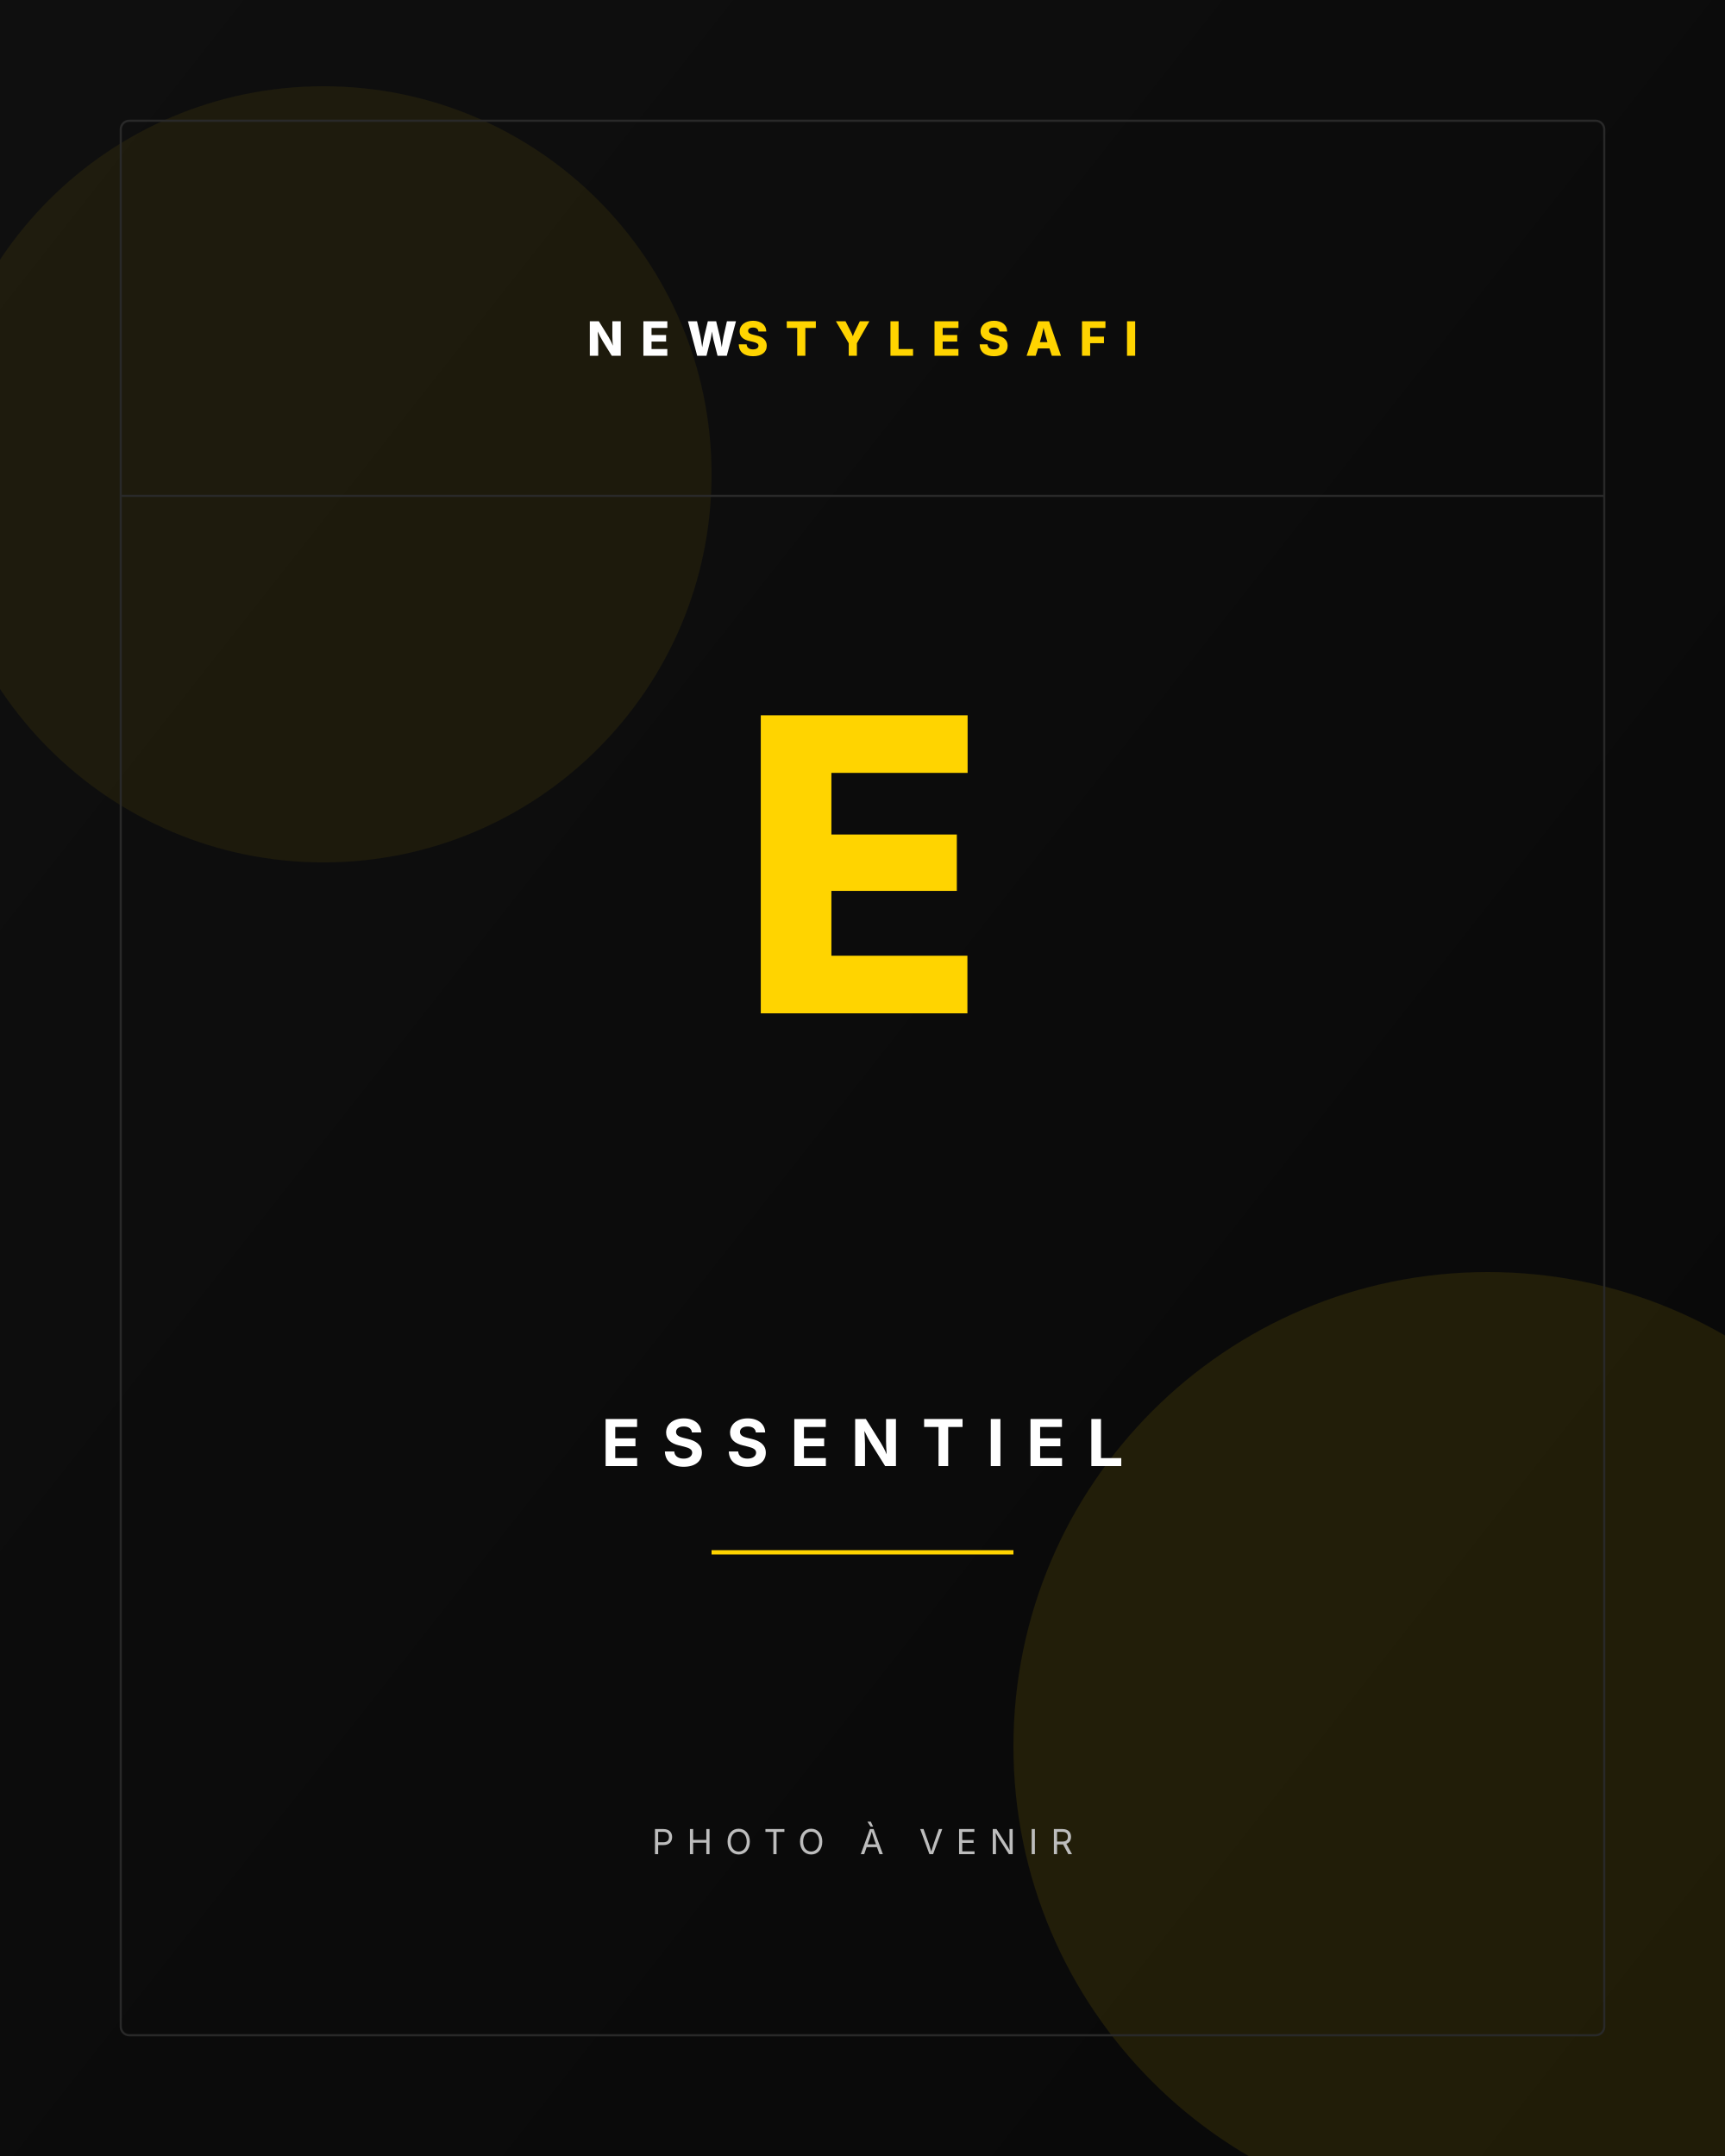
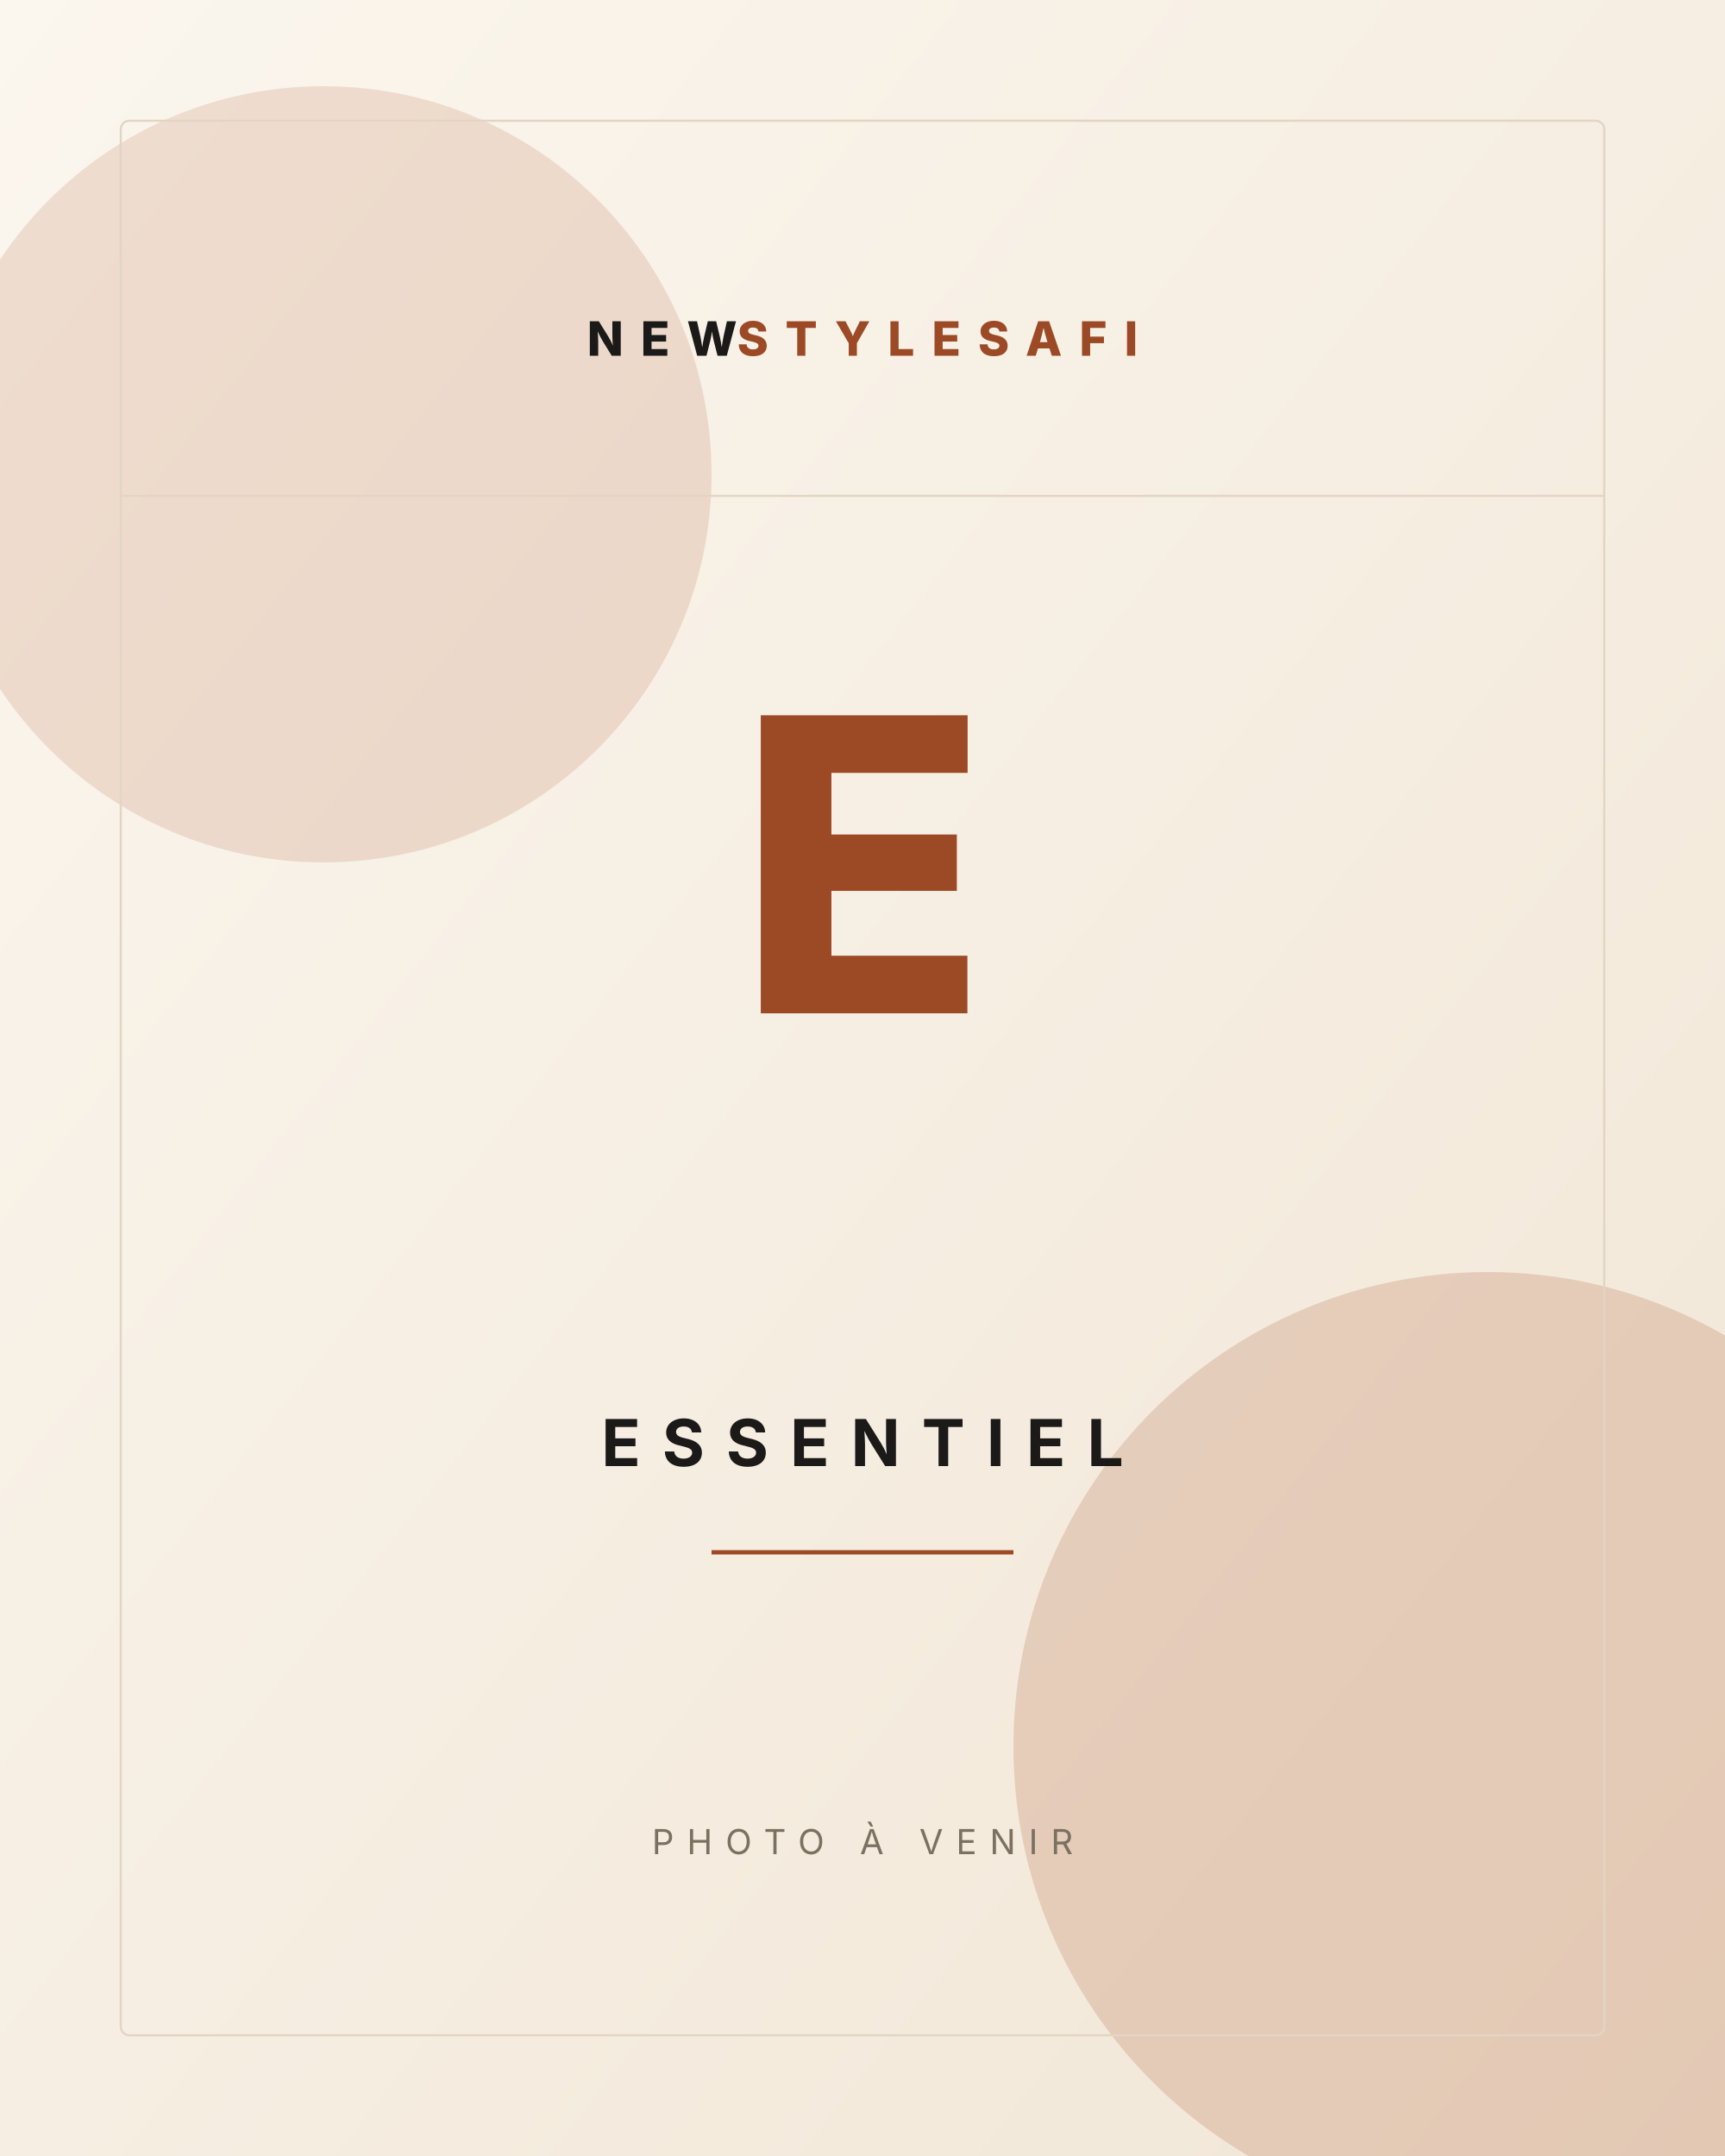
<svg xmlns="http://www.w3.org/2000/svg" viewBox="0 0 800 1000" role="img" aria-label="Visuel de démonstration — Essentiel">
  <defs>
    <linearGradient id="bg" x1="0" y1="0" x2="1" y2="1">
-       <stop offset="0" stop-color="#0F0F0F" />
-       <stop offset="1" stop-color="#080808" />
+       <stop offset="0" stop-color="#FBF6EE" />
+       <stop offset="1" stop-color="#F1E6D6" />
    </linearGradient>
  </defs>
  <rect width="800" height="1000" fill="url(#bg)" />
-   <circle cx="150" cy="220" r="180" fill="#FFD400" opacity="0.07" />
-   <circle cx="690" cy="810" r="220" fill="#FFD400" opacity="0.10" />
-   <rect x="56" y="56" width="688" height="888" rx="4" fill="none" stroke="#292929" />
-   <line x1="56" y1="230" x2="744" y2="230" stroke="#292929" />
-   <text x="400" y="165" text-anchor="middle" font-family="system-ui, -apple-system, 'Segoe UI', sans-serif" font-size="22" font-weight="800" letter-spacing="8" fill="#FFFFFF">NEW<tspan fill="#FFD400">STYLESAFI</tspan>
+   <circle cx="150" cy="220" r="180" fill="#A9552F" opacity="0.16" />
+   <circle cx="690" cy="810" r="220" fill="#A9552F" opacity="0.20" />
+   <rect x="56" y="56" width="688" height="888" rx="4" fill="none" stroke="#E3D5C3" />
+   <line x1="56" y1="230" x2="744" y2="230" stroke="#E3D5C3" />
+   <text x="400" y="165" text-anchor="middle" font-family="system-ui, -apple-system, 'Segoe UI', sans-serif" font-size="22" font-weight="800" letter-spacing="8" fill="#1B1A18">NEW<tspan fill="#9C4A26">STYLESAFI</tspan>
  </text>
-   <text x="400" y="470" text-anchor="middle" font-family="system-ui, -apple-system, 'Segoe UI', sans-serif" font-size="190" font-weight="800" fill="#FFD400">E</text>
-   <text x="400" y="680" text-anchor="middle" font-family="system-ui, -apple-system, 'Segoe UI', sans-serif" font-size="30" font-weight="700" letter-spacing="10" fill="#FFFFFF">ESSENTIEL</text>
-   <line x1="330" y1="680" x2="470" y2="680" stroke="#FFD400" stroke-width="2" transform="translate(0 40)" />
-   <text x="400" y="860" text-anchor="middle" font-family="system-ui, -apple-system, 'Segoe UI', sans-serif" font-size="16" letter-spacing="6" fill="#BDBDBD">PHOTO À VENIR</text>
+   <text x="400" y="470" text-anchor="middle" font-family="system-ui, -apple-system, 'Segoe UI', sans-serif" font-size="190" font-weight="800" fill="#9C4A26">E</text>
+   <text x="400" y="680" text-anchor="middle" font-family="system-ui, -apple-system, 'Segoe UI', sans-serif" font-size="30" font-weight="700" letter-spacing="10" fill="#1B1A18">ESSENTIEL</text>
+   <line x1="330" y1="680" x2="470" y2="680" stroke="#9C4A26" stroke-width="2" transform="translate(0 40)" />
+   <text x="400" y="860" text-anchor="middle" font-family="system-ui, -apple-system, 'Segoe UI', sans-serif" font-size="16" letter-spacing="6" fill="#7A7160">PHOTO À VENIR</text>
</svg>
